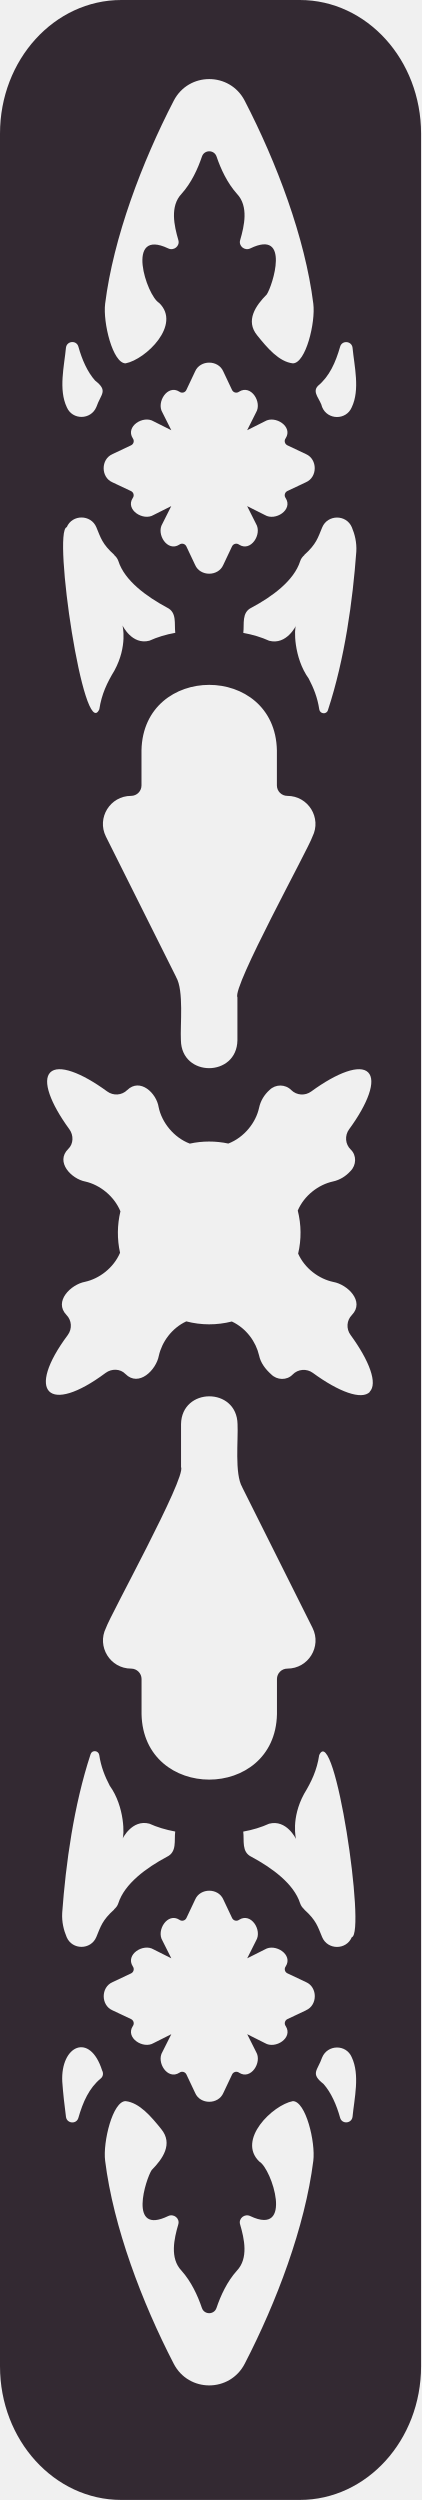
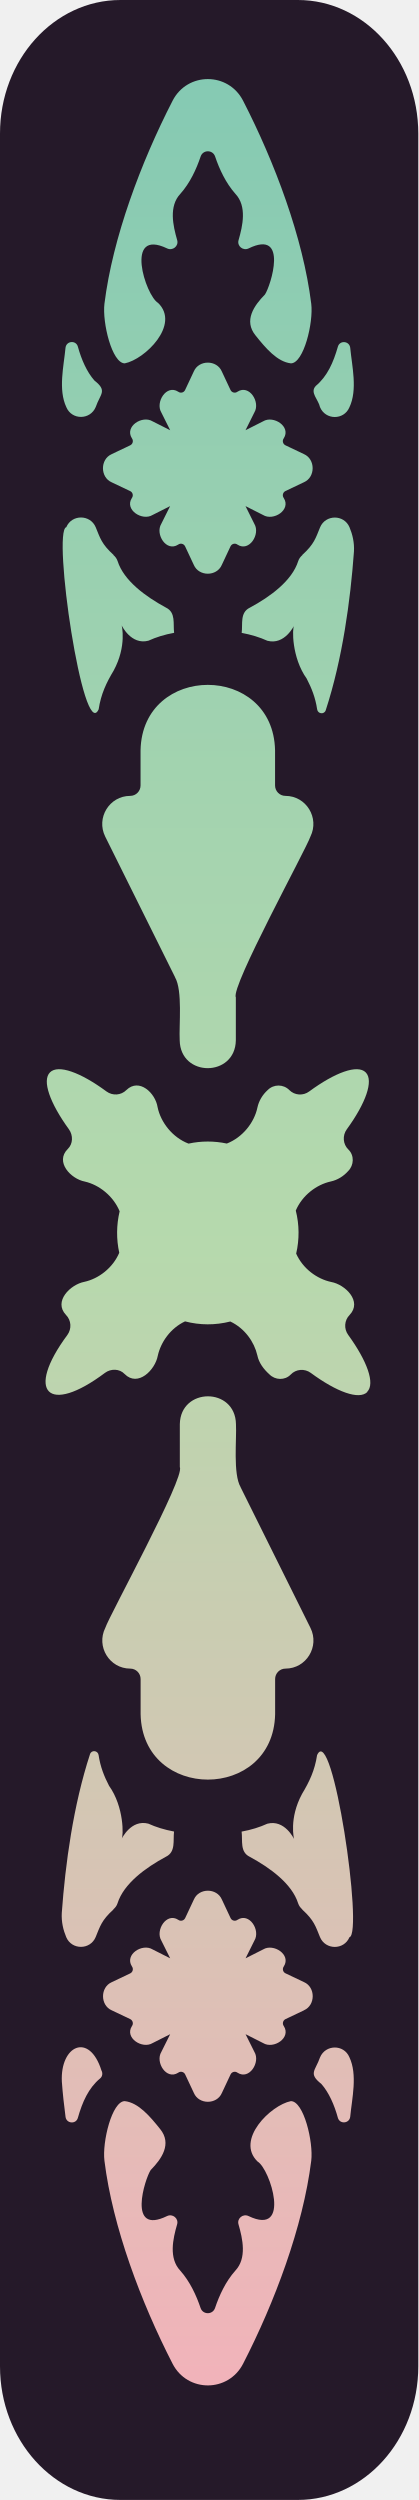
- <svg xmlns="http://www.w3.org/2000/svg" width="83" height="492" viewBox="0 0 83 492" fill="none">
-   <g clip-path="url(#clip0_54832_634)">
-     <path d="M59.014 0H23.878C10.68 0 0 11.775 0 26.296V465.692C0 480.212 10.68 491.987 23.865 491.987H59.002C72.187 491.987 82.867 480.212 82.867 465.692V26.296C82.867 11.775 72.187 0 59.002 0H59.014ZM62.541 75.966C64.833 74.076 66.042 71.344 66.936 68.233C67.301 66.923 69.203 67.074 69.379 68.422C69.732 72.099 70.878 76.696 69.215 80.172C68.12 82.728 64.467 82.691 63.397 80.121C63.082 78.635 61.344 77.237 62.541 75.978V75.966ZM34.683 192.319L20.843 164.638C19.004 160.961 21.674 156.628 25.792 156.628C26.925 156.628 27.845 155.709 27.845 154.576V147.662C28.197 130.496 54.141 130.484 54.493 147.662V154.576C54.493 155.709 55.413 156.628 56.546 156.628C60.664 156.628 63.334 160.961 61.495 164.638C60.715 167.018 45.652 194.284 46.723 196.274V204.737C46.609 212.016 35.728 212.066 35.602 204.737C35.439 201.777 36.207 194.926 34.671 192.319H34.683ZM60.777 133.582C57.755 129.401 57.868 123.582 58.271 123.091C58.271 123.091 56.42 127.008 52.969 126.101C51.471 125.421 49.783 124.905 47.881 124.552C48.108 122.789 47.504 120.547 49.493 119.59C53.549 117.424 57.843 114.301 59.077 110.435C59.228 109.943 59.543 109.553 59.908 109.238L59.883 109.213C62.264 107.072 62.541 105.876 63.41 103.785C64.48 101.229 68.145 101.203 69.24 103.76C69.832 105.158 70.223 106.77 70.122 108.546C69.417 118.18 67.855 129.665 64.53 139.778C64.241 140.66 62.969 140.521 62.83 139.602C62.49 137.297 61.709 135.37 60.777 133.594V133.582ZM20.692 59.77C22.316 46.798 27.92 31.95 34.192 19.823C37.126 14.143 45.224 14.143 48.158 19.823C54.43 31.95 60.047 46.798 61.659 59.77C62.125 63.46 60.173 71.507 57.629 71.507C54.909 71.205 52.592 68.46 50.627 66.016C48.234 63.107 50.337 60.123 52.491 57.956C53.637 56.256 57.226 45.023 49.254 48.889C48.158 49.418 46.912 48.423 47.264 47.252C48.083 44.431 48.952 40.59 46.635 38.147C44.72 36.005 43.448 33.26 42.617 30.804C42.151 29.432 40.212 29.432 39.746 30.804C38.915 33.26 37.655 36.005 35.728 38.147C33.411 40.59 34.28 44.431 35.099 47.252C35.451 48.423 34.205 49.418 33.109 48.889C24.545 44.809 28.84 58.183 31.321 59.619C35.754 63.888 28.689 70.739 24.721 71.507C22.178 71.507 20.238 63.46 20.692 59.77ZM22.14 89.365L25.792 87.64C26.321 87.388 26.485 86.721 26.132 86.255C24.633 83.925 28.185 81.671 30.225 82.917L33.714 84.668L31.963 81.179C30.729 79.152 32.983 75.588 35.3 77.086C35.766 77.439 36.434 77.275 36.673 76.746L38.398 73.094C39.393 70.79 42.945 70.79 43.94 73.094L45.665 76.746C45.917 77.275 46.584 77.439 47.05 77.086C49.38 75.588 51.634 79.139 50.388 81.179L48.637 84.668L52.126 82.917C54.153 81.683 57.717 83.937 56.218 86.255C55.866 86.721 56.03 87.388 56.559 87.64L60.211 89.365C62.515 90.373 62.515 93.912 60.211 94.906L56.559 96.632C56.03 96.884 55.866 97.551 56.218 98.017C57.717 100.347 54.166 102.601 52.126 101.354L48.637 99.604L50.388 103.092C51.622 105.12 49.367 108.684 47.05 107.185C46.584 106.833 45.917 106.996 45.665 107.525L43.94 111.178C42.945 113.482 39.393 113.482 38.398 111.178L36.673 107.525C36.421 106.996 35.754 106.833 35.288 107.185C32.958 108.684 30.704 105.133 31.95 103.092L33.701 99.604L30.212 101.354C28.185 102.589 24.621 100.334 26.119 98.017C26.472 97.551 26.308 96.884 25.779 96.644L22.127 94.919C19.823 93.924 19.823 90.373 22.127 89.378L22.14 89.365ZM12.984 68.409C13.161 67.062 15.062 66.911 15.427 68.22C16.133 70.764 17.203 73.195 18.702 74.882C21.334 76.948 19.886 77.452 18.966 80.096C17.896 82.665 14.243 82.716 13.148 80.147C11.498 76.671 12.632 72.087 12.984 68.397V68.409ZM13.135 103.747C14.218 101.191 17.896 101.216 18.966 103.772C19.835 105.863 20.112 107.059 22.492 109.2L22.467 109.226C22.832 109.54 23.135 109.931 23.298 110.422C24.533 114.288 28.84 117.399 32.882 119.578C34.872 120.535 34.268 122.764 34.494 124.54C32.593 124.88 30.905 125.409 29.406 126.089C25.956 126.995 24.104 123.079 24.104 123.079C24.104 123.079 25.162 127.109 22.518 131.97C21.082 134.338 19.999 136.592 19.546 139.589C16.498 146.289 10.314 104.453 13.135 103.747ZM19.823 409.045C17.53 410.934 16.322 413.667 15.427 416.79C15.062 418.1 13.161 417.949 12.984 416.601C12.694 414.385 12.417 411.992 12.254 409.662C11.901 402.559 17.682 399.852 20.1 407.471C20.389 408 20.301 408.667 19.823 409.045ZM47.667 292.691L61.508 320.372C63.347 324.05 60.677 328.382 56.559 328.382C55.425 328.382 54.506 329.301 54.506 330.435V337.349C54.153 354.514 28.21 354.527 27.857 337.349V330.435C27.857 329.301 26.938 328.382 25.805 328.382C21.686 328.382 19.017 324.05 20.855 320.372C21.636 317.98 36.698 290.727 35.628 288.737V280.274C35.741 272.995 46.622 272.944 46.748 280.274C46.912 283.233 46.131 290.084 47.68 292.691H47.667ZM21.586 351.416C24.608 355.597 24.482 361.415 24.092 361.907C24.092 361.907 25.943 357.99 29.394 358.897C30.892 359.577 32.58 360.093 34.482 360.446C34.255 362.209 34.859 364.45 32.87 365.408C28.814 367.574 24.52 370.697 23.286 374.563C23.135 375.054 22.82 375.445 22.455 375.76L22.48 375.785C20.1 377.926 19.823 379.122 18.954 381.213C17.883 383.769 14.218 383.794 13.123 381.238C12.531 379.84 12.14 378.228 12.241 376.452C12.946 366.818 14.508 355.333 17.833 345.22C18.122 344.338 19.394 344.477 19.533 345.396C19.873 347.701 20.654 349.628 21.586 351.403V351.416ZM61.659 425.241C60.034 438.212 54.43 453.06 48.158 465.188C45.224 470.868 37.126 470.868 34.192 465.188C27.92 453.06 22.303 438.212 20.692 425.241C20.226 421.551 22.178 413.503 24.721 413.503C27.442 413.805 29.759 416.551 31.724 418.994C34.117 421.903 32.013 424.888 29.86 427.054C28.714 428.754 25.125 439.988 33.096 436.121C34.192 435.593 35.439 436.587 35.086 437.759C34.268 440.58 33.386 444.421 35.716 446.864C37.63 449.005 38.902 451.75 39.733 454.206C40.199 455.579 42.139 455.579 42.605 454.206C43.436 451.75 44.695 449.005 46.622 446.864C48.939 444.421 48.07 440.58 47.252 437.759C46.899 436.587 48.146 435.593 49.242 436.121C57.805 440.202 53.511 426.827 51.03 425.392C46.597 421.122 53.662 414.271 57.629 413.503C60.173 413.503 62.112 421.551 61.659 425.241ZM60.223 395.633L56.571 397.358C56.042 397.61 55.879 398.277 56.231 398.743C57.73 401.073 54.178 403.327 52.138 402.081L48.65 400.33L50.4 403.819C51.634 405.846 49.38 409.41 47.063 407.911C46.597 407.559 45.929 407.723 45.678 408.252L43.952 411.904C42.957 414.208 39.406 414.208 38.411 411.904L36.686 408.252C36.434 407.723 35.766 407.559 35.3 407.911C32.97 409.41 30.716 405.859 31.963 403.819L33.714 400.33L30.225 402.081C28.197 403.315 24.633 401.061 26.132 398.743C26.485 398.277 26.321 397.61 25.792 397.358L22.14 395.633C19.835 394.638 19.835 391.086 22.14 390.091L25.792 388.366C26.321 388.114 26.485 387.447 26.132 386.981C24.633 384.651 28.185 382.397 30.225 383.643L33.714 385.394L31.963 381.905C30.729 379.878 32.983 376.314 35.3 377.812C35.766 378.165 36.434 378.001 36.686 377.472L38.411 373.82C39.406 371.516 42.957 371.516 43.952 373.82L45.678 377.472C45.929 378.001 46.597 378.165 47.063 377.812C49.393 376.314 51.647 379.865 50.4 381.905L48.65 385.394L52.138 383.643C54.166 382.409 57.73 384.663 56.231 386.981C55.879 387.447 56.042 388.114 56.571 388.353L60.223 390.079C62.528 391.074 62.528 394.625 60.223 395.62V395.633ZM69.379 416.589C69.203 417.936 67.301 418.087 66.936 416.778C66.231 414.234 65.16 411.803 63.661 410.115C61.029 408.05 62.478 407.546 63.397 404.902C64.467 402.332 68.12 402.282 69.215 404.851C70.865 408.327 69.732 412.911 69.379 416.601V416.589ZM69.228 381.251C68.145 383.807 64.467 383.782 63.397 381.225C62.528 379.135 62.251 377.938 59.871 375.797L59.896 375.772C59.531 375.457 59.228 375.067 59.065 374.576C57.831 370.71 53.523 367.599 49.481 365.42C47.491 364.463 48.096 362.234 47.869 360.458C49.77 360.118 51.458 359.589 52.957 358.909C56.407 358.002 58.259 361.919 58.259 361.919C58.259 361.919 57.201 357.889 59.846 353.028C61.281 350.66 62.364 348.406 62.818 345.409C65.865 338.709 72.049 380.545 69.228 381.251ZM72.779 273.939C71.155 275.564 66.697 273.939 61.571 270.186C60.349 269.292 58.636 269.418 57.591 270.514C56.445 271.698 54.518 271.635 53.36 270.463C52.252 269.468 51.282 268.222 50.98 266.723C50.362 264.066 48.473 261.408 45.627 260.073C42.68 260.817 39.595 260.817 36.66 260.048C33.789 261.383 31.862 264.104 31.258 266.811C30.741 269.607 27.316 273.045 24.684 270.4C23.676 269.342 21.976 269.317 20.805 270.174C9.533 278.586 4.937 274.002 13.349 262.718C14.231 261.509 14.13 259.834 13.072 258.776C10.528 256.119 13.954 252.782 16.712 252.265C19.52 251.661 22.341 249.545 23.626 246.548C23.034 243.865 23.059 241.07 23.701 238.387C22.442 235.365 19.634 233.173 16.8 232.531C14.042 232.015 10.843 228.665 13.425 226.121C14.483 225.113 14.508 223.413 13.652 222.242C9.911 217.116 8.274 212.671 9.899 211.046C11.523 209.421 15.969 211.046 21.095 214.799C22.303 215.681 23.979 215.58 25.036 214.522C27.58 212.066 30.792 215.126 31.22 217.884C31.824 220.857 34.179 223.866 37.353 225.063C39.847 224.521 42.441 224.521 44.934 225.05C48.07 223.841 50.375 220.907 50.992 217.985C51.282 216.638 52.012 215.441 53.032 214.522C54.216 213.338 56.13 213.338 57.314 214.522C58.372 215.58 60.047 215.693 61.256 214.799C66.382 211.059 70.827 209.421 72.452 211.046C74.076 212.671 72.452 217.129 68.699 222.254C67.805 223.476 67.931 225.189 69.026 226.234C70.21 227.368 70.147 229.307 68.976 230.466C68.057 231.486 66.873 232.229 65.513 232.518C62.704 233.135 59.883 235.239 58.599 238.236C59.304 241.019 59.329 243.928 58.674 246.712C59.997 249.671 62.805 251.699 65.601 252.291C68.384 252.782 71.822 256.119 69.266 258.776C68.208 259.834 68.094 261.509 68.989 262.718C72.729 267.844 74.366 272.289 72.742 273.914L72.779 273.939Z" fill="#332932" />
-   </g>
+ <svg xmlns="http://www.w3.org/2000/svg" width="83" height="496" viewBox="0 0 83 496" fill="none">
+   <rect x="3.784" y="5.078" width="75.672" height="484.992" rx="21" fill="url(#paint0_linear_54715_151)" />
+   <path d="M59.1 0H23.913C10.695 0 0 11.871 0 26.509V469.478C0 484.116 10.695 495.987 23.9 495.987H59.087C72.292 495.987 82.987 484.116 82.987 469.478V26.509C82.987 11.871 72.292 0 59.087 0H59.1ZM62.632 76.583C64.927 74.679 66.138 71.924 67.033 68.788C67.399 67.467 69.303 67.62 69.48 68.978C69.833 72.685 70.981 77.32 69.316 80.824C68.219 83.401 64.561 83.363 63.489 80.773C63.174 79.275 61.433 77.865 62.632 76.596V76.583ZM34.734 193.883L20.873 165.977C19.032 162.269 21.705 157.902 25.829 157.902C26.965 157.902 27.885 156.975 27.885 155.832V148.862C28.238 131.557 54.219 131.545 54.572 148.862V155.832C54.572 156.975 55.493 157.902 56.628 157.902C60.752 157.902 63.426 162.269 61.585 165.977C60.803 168.376 45.719 195.863 46.791 197.869V206.401C46.677 213.739 35.78 213.79 35.654 206.401C35.49 203.418 36.26 196.511 34.721 193.883H34.734ZM60.866 134.668C57.839 130.453 57.952 124.587 58.356 124.092C58.356 124.092 56.502 128.041 53.046 127.126C51.545 126.441 49.855 125.92 47.951 125.565C48.178 123.787 47.573 121.527 49.565 120.563C53.627 118.379 57.927 115.23 59.163 111.332C59.315 110.837 59.63 110.444 59.996 110.126L59.97 110.101C62.354 107.943 62.632 106.736 63.502 104.629C64.574 102.052 68.244 102.026 69.341 104.603C69.934 106.013 70.325 107.638 70.224 109.428C69.518 119.141 67.954 130.719 64.624 140.914C64.334 141.803 63.06 141.663 62.922 140.737C62.581 138.413 61.799 136.471 60.866 134.681V134.668ZM20.722 60.256C22.349 47.179 27.961 32.21 34.242 19.984C37.18 14.258 45.29 14.258 48.228 19.984C54.509 32.21 60.134 47.179 61.749 60.256C62.215 63.976 60.26 72.089 57.713 72.089C54.989 71.784 52.668 69.016 50.7 66.553C48.304 63.62 50.41 60.611 52.567 58.428C53.715 56.714 57.309 45.389 49.326 49.286C48.228 49.82 46.98 48.817 47.333 47.636C48.153 44.792 49.023 40.92 46.703 38.457C44.785 36.298 43.512 33.531 42.679 31.055C42.213 29.671 40.27 29.671 39.804 31.055C38.971 33.531 37.71 36.298 35.78 38.457C33.46 40.92 34.33 44.792 35.15 47.636C35.503 48.817 34.254 49.82 33.157 49.286C24.581 45.173 28.882 58.656 31.366 60.103C35.806 64.407 28.73 71.314 24.758 72.089C22.21 72.089 20.268 63.976 20.722 60.256ZM22.172 90.092L25.829 88.352C26.359 88.099 26.523 87.426 26.17 86.956C24.669 84.607 28.226 82.334 30.269 83.591L33.763 85.356L32.009 81.839C30.773 79.795 33.031 76.202 35.352 77.713C35.818 78.069 36.487 77.903 36.726 77.37L38.454 73.688C39.45 71.365 43.007 71.365 44.004 73.688L45.731 77.37C45.984 77.903 46.652 78.069 47.119 77.713C49.452 76.202 51.709 79.782 50.461 81.839L48.708 85.356L52.201 83.591C54.232 82.347 57.801 84.62 56.3 86.956C55.947 87.426 56.111 88.099 56.641 88.352L60.298 90.092C62.606 91.108 62.606 94.675 60.298 95.678L56.641 97.418C56.111 97.671 55.947 98.344 56.3 98.814C57.801 101.163 54.245 103.435 52.201 102.179L48.708 100.414L50.461 103.931C51.697 105.975 49.439 109.568 47.119 108.057C46.652 107.701 45.984 107.866 45.731 108.4L44.004 112.081C43.007 114.405 39.45 114.405 38.454 112.081L36.726 108.4C36.474 107.866 35.806 107.701 35.339 108.057C33.006 109.568 30.748 105.987 31.997 103.931L33.75 100.414L30.256 102.179C28.226 103.423 24.657 101.15 26.157 98.814C26.511 98.344 26.347 97.671 25.817 97.43L22.159 95.691C19.851 94.688 19.851 91.108 22.159 90.105L22.172 90.092ZM13.003 68.965C13.18 67.607 15.084 67.455 15.45 68.775C16.156 71.34 17.228 73.79 18.729 75.491C21.365 77.573 19.915 78.081 18.994 80.747C17.922 83.337 14.264 83.388 13.167 80.798C11.515 77.294 12.65 72.673 13.003 68.953V68.965ZM13.154 104.591C14.239 102.013 17.922 102.039 18.994 104.616C19.864 106.724 20.142 107.93 22.525 110.088L22.5 110.114C22.866 110.431 23.168 110.825 23.332 111.32C24.568 115.217 28.882 118.353 32.93 120.55C34.923 121.515 34.317 123.762 34.544 125.552C32.64 125.895 30.95 126.428 29.449 127.114C25.994 128.028 24.14 124.079 24.14 124.079C24.14 124.079 25.199 128.142 22.55 133.043C21.113 135.43 20.028 137.702 19.574 140.724C16.522 147.478 10.329 105.302 13.154 104.591ZM19.851 412.37C17.556 414.275 16.345 417.03 15.45 420.179C15.084 421.499 13.18 421.347 13.003 419.988C12.713 417.754 12.435 415.341 12.271 412.993C11.918 405.832 17.707 403.102 20.129 410.783C20.419 411.317 20.331 411.99 19.851 412.37ZM47.737 295.071L61.597 322.977C63.439 326.684 60.765 331.052 56.641 331.052C55.506 331.052 54.585 331.979 54.585 333.121V340.091C54.232 357.396 28.251 357.409 27.898 340.091V333.121C27.898 331.979 26.977 331.052 25.842 331.052C21.718 331.052 19.044 326.684 20.886 322.977C21.668 320.565 36.752 293.09 35.679 291.084V282.553C35.793 275.214 46.69 275.163 46.816 282.553C46.98 285.536 46.198 292.443 47.749 295.071H47.737ZM21.617 354.273C24.644 358.488 24.518 364.354 24.127 364.849C24.127 364.849 25.981 360.9 29.437 361.815C30.937 362.5 32.627 363.021 34.532 363.376C34.305 365.154 34.91 367.413 32.917 368.378C28.856 370.562 24.556 373.711 23.32 377.609C23.168 378.104 22.853 378.497 22.487 378.815L22.512 378.84C20.129 380.998 19.851 382.205 18.981 384.312C17.909 386.889 14.239 386.915 13.142 384.337C12.549 382.928 12.158 381.303 12.259 379.513C12.965 369.8 14.529 358.221 17.859 348.026C18.149 347.138 19.423 347.277 19.561 348.204C19.902 350.528 20.684 352.47 21.617 354.26V354.273ZM61.749 428.698C60.122 441.775 54.509 456.744 48.228 468.97C45.29 474.696 37.18 474.696 34.242 468.97C27.961 456.744 22.336 441.775 20.722 428.698C20.255 424.978 22.21 416.865 24.758 416.865C27.482 417.17 29.802 419.937 31.77 422.4C34.166 425.333 32.06 428.342 29.903 430.526C28.756 432.24 25.161 443.565 33.145 439.667C34.242 439.134 35.49 440.137 35.137 441.318C34.317 444.162 33.435 448.034 35.768 450.497C37.685 452.655 38.959 455.423 39.791 457.899C40.258 459.283 42.2 459.283 42.667 457.899C43.499 455.423 44.76 452.655 46.69 450.497C49.011 448.034 48.14 444.162 47.321 441.318C46.967 440.137 48.216 439.134 49.313 439.667C57.889 443.781 53.589 430.297 51.104 428.85C46.665 424.546 53.74 417.639 57.713 416.865C60.26 416.865 62.203 424.978 61.749 428.698ZM60.311 398.849L56.653 400.588C56.124 400.842 55.96 401.515 56.313 401.985C57.814 404.334 54.257 406.606 52.214 405.35L48.72 403.585L50.474 407.102C51.709 409.146 49.452 412.739 47.131 411.228C46.665 410.872 45.996 411.037 45.744 411.571L44.016 415.253C43.02 417.576 39.463 417.576 38.467 415.253L36.739 411.571C36.487 411.037 35.818 410.872 35.352 411.228C33.018 412.739 30.761 409.158 32.009 407.102L33.763 403.585L30.269 405.35C28.238 406.594 24.669 404.321 26.17 401.985C26.523 401.515 26.359 400.842 25.829 400.588L22.172 398.849C19.864 397.846 19.864 394.266 22.172 393.263L25.829 391.523C26.359 391.27 26.523 390.597 26.17 390.127C24.669 387.778 28.226 385.505 30.269 386.762L33.763 388.527L32.009 385.01C30.773 382.966 33.031 379.373 35.352 380.884C35.818 381.24 36.487 381.075 36.739 380.541L38.467 376.859C39.463 374.536 43.02 374.536 44.016 376.859L45.744 380.541C45.996 381.075 46.665 381.24 47.131 380.884C49.465 379.373 51.722 382.954 50.474 385.01L48.72 388.527L52.214 386.762C54.245 385.518 57.814 387.791 56.313 390.127C55.96 390.597 56.124 391.27 56.653 391.511L60.311 393.25C62.619 394.253 62.619 397.833 60.311 398.836V398.849ZM69.48 419.976C69.303 421.334 67.399 421.486 67.033 420.166C66.327 417.601 65.255 415.151 63.754 413.45C61.118 411.368 62.569 410.86 63.489 408.193C64.561 405.603 68.219 405.553 69.316 408.143C70.968 411.647 69.833 416.268 69.48 419.988V419.976ZM69.329 384.35C68.244 386.927 64.561 386.902 63.489 384.325C62.619 382.217 62.341 381.011 59.958 378.853L59.983 378.827C59.617 378.51 59.315 378.116 59.151 377.621C57.915 373.723 53.601 370.588 49.553 368.391C47.56 367.426 48.166 365.179 47.938 363.389C49.843 363.046 51.533 362.513 53.034 361.827C56.489 360.913 58.343 364.862 58.343 364.862C58.343 364.862 57.284 360.799 59.932 355.898C61.37 353.511 62.455 351.239 62.909 348.217C65.961 341.463 72.154 383.639 69.329 384.35ZM72.885 276.166C71.258 277.804 66.793 276.166 61.66 272.383C60.437 271.481 58.722 271.608 57.675 272.713C56.527 273.906 54.598 273.843 53.437 272.662C52.328 271.659 51.356 270.402 51.054 268.891C50.436 266.213 48.544 263.534 45.694 262.188C42.742 262.937 39.652 262.937 36.714 262.163C33.838 263.508 31.909 266.251 31.303 268.98C30.786 271.799 27.356 275.265 24.72 272.599C23.711 271.532 22.008 271.507 20.835 272.37C9.547 280.851 4.944 276.23 13.369 264.854C14.252 263.635 14.151 261.947 13.091 260.88C10.544 258.201 13.974 254.837 16.736 254.316C19.549 253.707 22.374 251.574 23.66 248.552C23.067 245.848 23.093 243.029 23.736 240.325C22.475 237.278 19.662 235.069 16.825 234.421C14.062 233.901 10.859 230.524 13.444 227.959C14.504 226.943 14.529 225.229 13.671 224.049C9.926 218.881 8.286 214.4 9.913 212.762C11.54 211.124 15.992 212.762 21.125 216.545C22.336 217.434 24.013 217.332 25.073 216.266C27.62 213.79 30.837 216.875 31.265 219.656C31.871 222.652 34.229 225.687 37.407 226.893C39.905 226.347 42.503 226.347 45 226.88C48.14 225.661 50.448 222.703 51.066 219.757C51.356 218.399 52.088 217.193 53.109 216.266C54.295 215.073 56.212 215.073 57.398 216.266C58.457 217.332 60.134 217.447 61.345 216.545C66.478 212.775 70.93 211.124 72.557 212.762C74.184 214.4 72.557 218.894 68.799 224.061C67.903 225.293 68.029 227.02 69.127 228.073C70.312 229.216 70.249 231.171 69.076 232.339C68.156 233.368 66.97 234.117 65.608 234.409C62.795 235.031 59.97 237.151 58.684 240.173C59.39 242.979 59.415 245.911 58.76 248.717C60.084 251.701 62.896 253.745 65.696 254.342C68.484 254.837 71.927 258.201 69.366 260.88C68.307 261.947 68.193 263.635 69.089 264.854C72.835 270.021 74.474 274.503 72.847 276.141L72.885 276.166Z" fill="#251929" />
  <defs>
-     <clipPath id="clip0_54832_634">
-       <rect width="82.879" height="492" fill="white" />
-     </clipPath>
+     <linearGradient id="paint0_linear_54715_151" x1="41.62" y1="5.078" x2="41.62" y2="490.071" gradientUnits="userSpaceOnUse">
+       <stop stop-color="#83C9B3" />
+       <stop offset="0.5" stop-color="#B6D9AD" />
+       <stop offset="1" stop-color="#F6B0BB" />
+     </linearGradient>
  </defs>
</svg>
